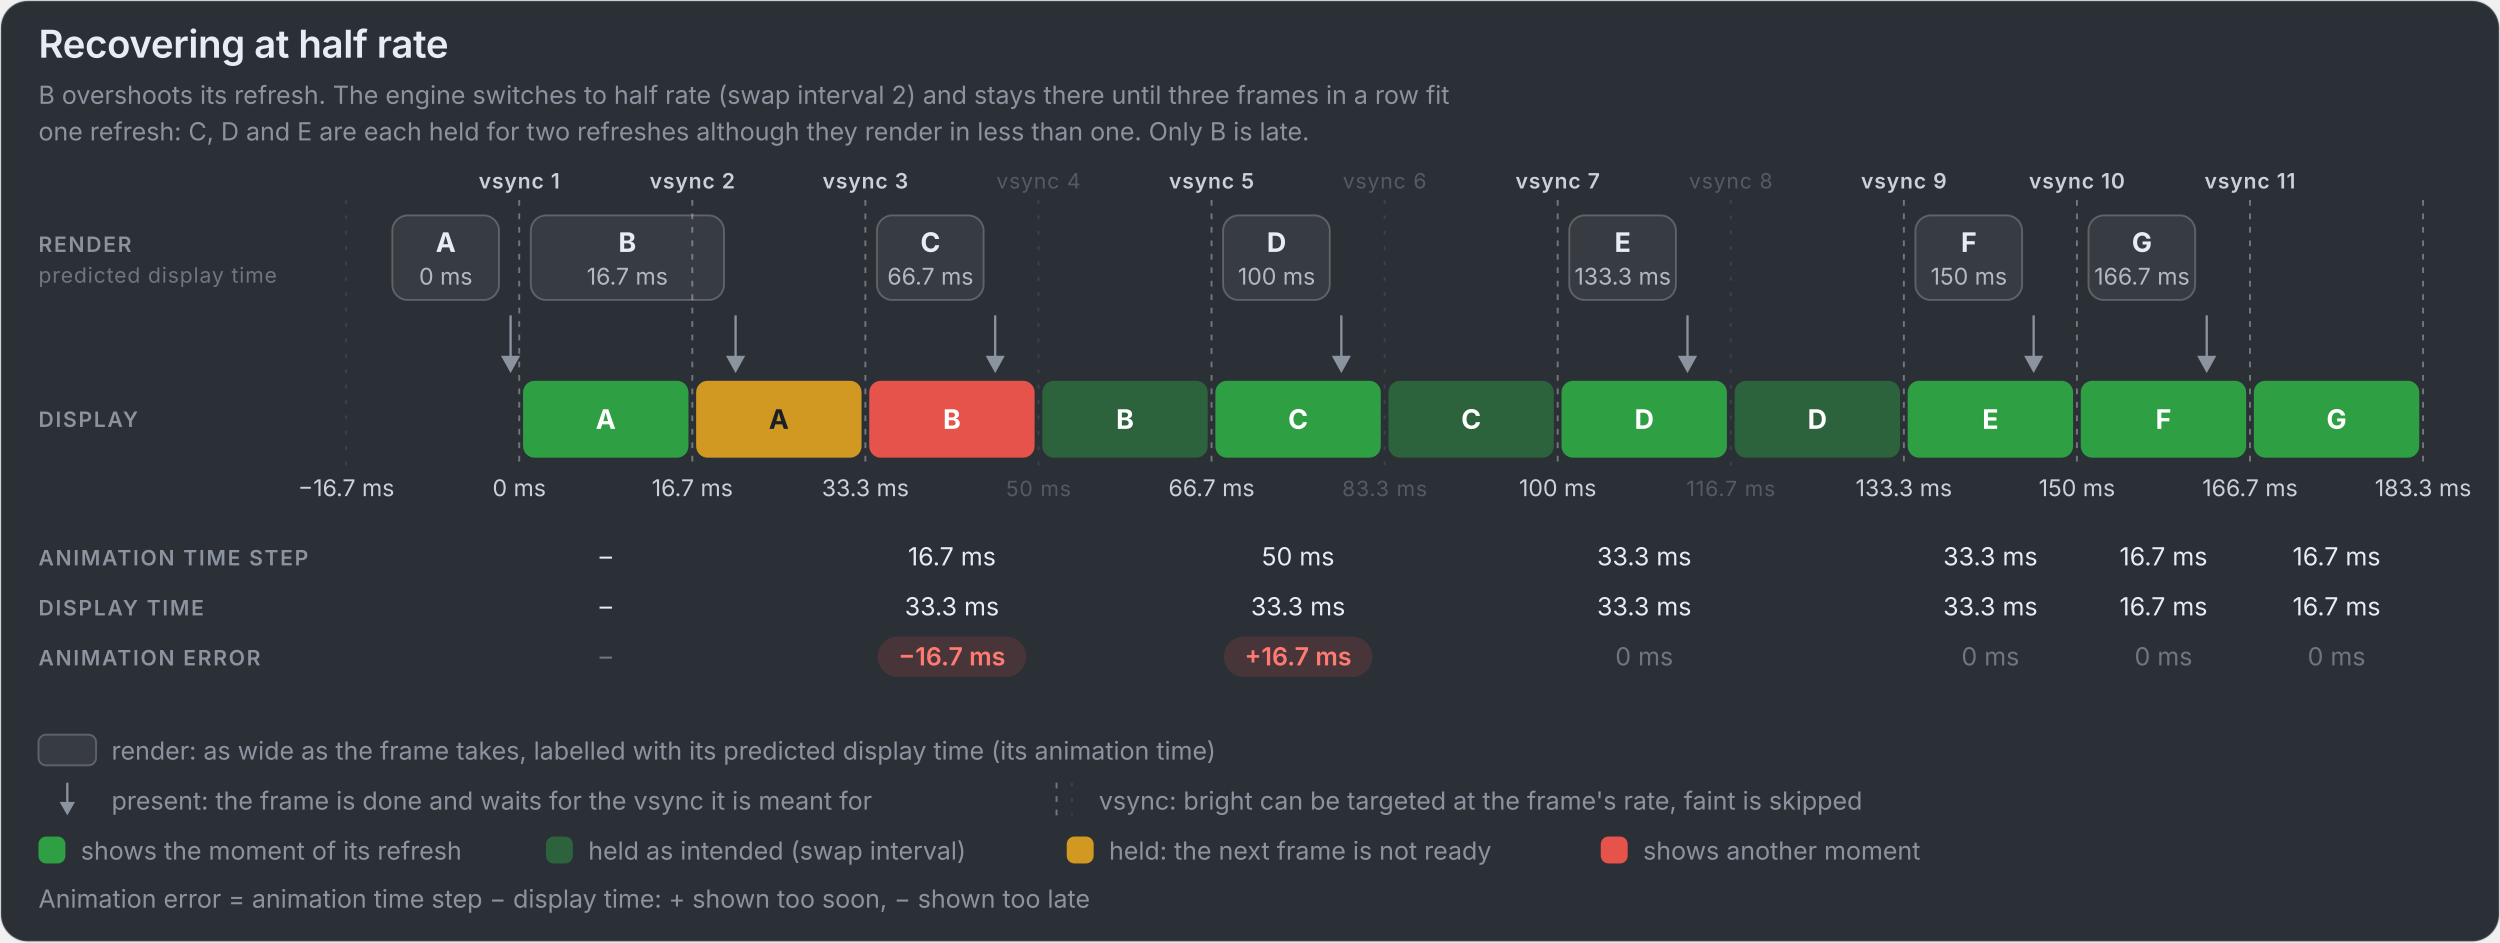
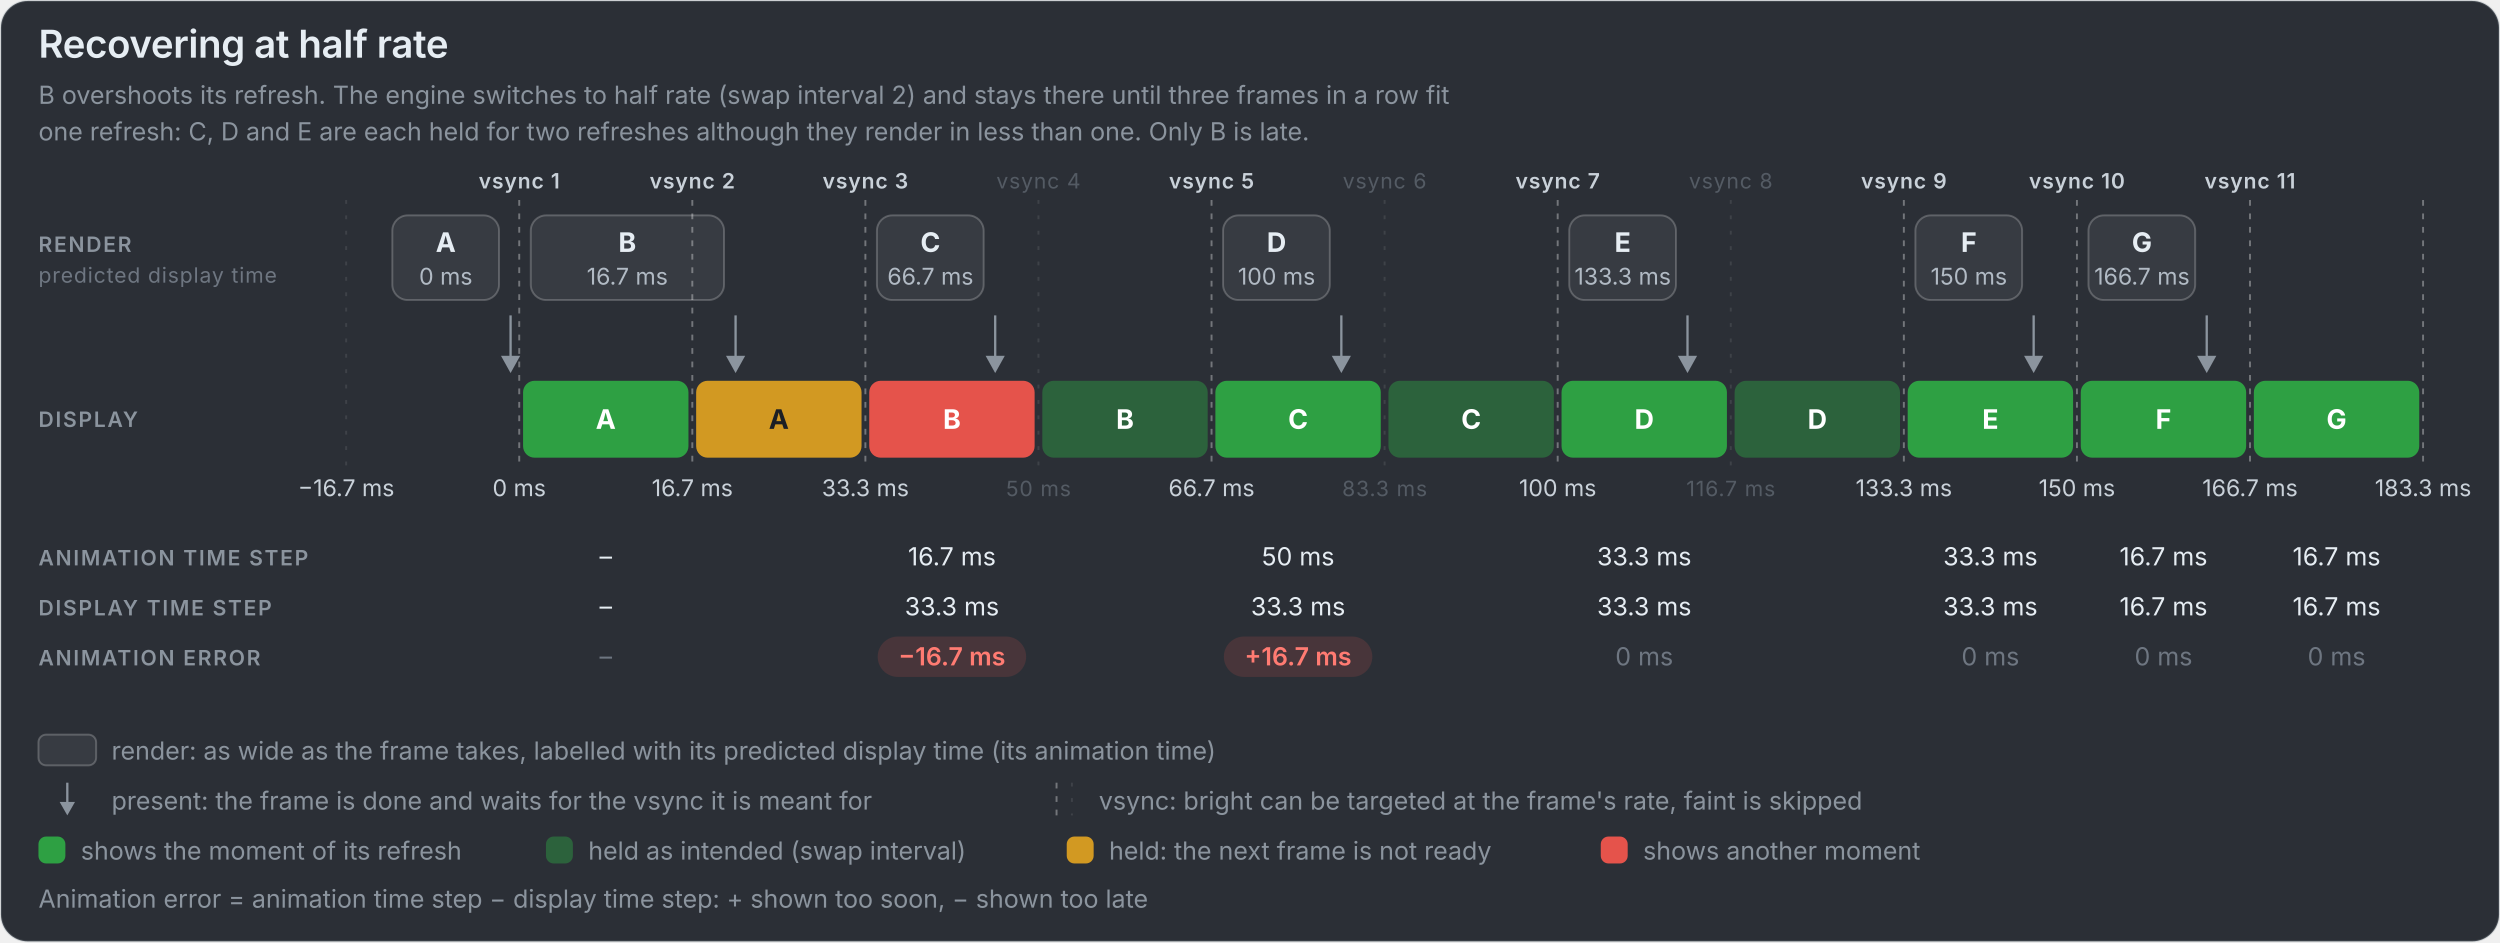
<svg xmlns="http://www.w3.org/2000/svg" width="1300" height="490" viewBox="0 0 1300 490" role="img" aria-label="Recovering at half rate">
  <style>
  text { font-family: "Segoe UI Variable Text", "Segoe UI", Inter, system-ui, -apple-system, "Helvetica Neue", Arial, sans-serif;
         font-size: 13px; fill: #e6edf3; font-variant-numeric: tabular-nums; }
  .card { fill: #1f242b; fill-opacity: 0.94; stroke: #8b949e; stroke-opacity: 0.25; stroke-width: 1; }
  .title { font-size: 20px; font-weight: 600; letter-spacing: -0.01em; }
  .sub { fill: #8b949e; }
  .label { font-size: 11px; font-weight: 600; letter-spacing: 0.08em; fill: #8b949e; }
  .vsync-n { font-size: 11px; fill: #6e7681; letter-spacing: 0.04em; }
  .axis { font-size: 12px; fill: #c9d1d9; }
  .vsync { stroke: #ffffff; stroke-opacity: 0.34; stroke-width: 1; stroke-dasharray: 3 4; }
  .vsync-skip { stroke: #ffffff; stroke-opacity: 0.09; stroke-width: 1; stroke-dasharray: 2 6; }
  .vsync-target { font-size: 11px; font-weight: 600; fill: #c9d1d9; letter-spacing: 0.04em; }
  .vsync-n-skip { font-size: 11px; fill: #545b64; letter-spacing: 0.04em; }
  .box { fill: #ffffff; fill-opacity: 0.06; stroke: #ffffff; stroke-opacity: 0.22; stroke-width: 1; }
  .frame { font-size: 14px; font-weight: 700; }
  .box-time { fill: #b1bac4; font-size: 12px; }
  .arrow { stroke: #8b949e; stroke-width: 1.2; }
  .arrowhead { fill: #8b949e; }
  .ok { fill: #2ea043; }
  .hold { fill: #2ea043; fill-opacity: 0.45; }
  .again { fill: #d29922; }
  .off { fill: #e5534b; }
  .cell-text { font-size: 14px; font-weight: 700; fill: #ffffff; }
  .dark-text { fill: #1c1f24; }
  .zero { fill: #6e7681; }
  .err { fill: #ff7b72; font-weight: 600; }
  .err-pill { fill: #e5534b; fill-opacity: 0.16; }
  .neutral { fill: #3d444d; }
  .lane { font-size: 15px; font-weight: 600; }
  .same { fill: #7ee787; font-weight: 600; }
</style>
  <rect class="card" x="0.5" y="0.5" width="1299" height="489" rx="14" />
  <text x="20.0" y="30.0" text-anchor="start" class="title">Recovering at half rate</text>
  <text x="20.0" y="54.0" text-anchor="start" class="sub">B overshoots its refresh. The engine switches to half rate (swap interval 2) and stays there until three frames in a row fit</text>
  <text x="20.0" y="73.0" text-anchor="start" class="sub">one refresh: C, D and E are each held for two refreshes although they render in less than one. Only B is late.</text>
  <line class="vsync-skip" x1="180.0" y1="104" x2="180.0" y2="243" />
  <text x="180.0" y="258.0" text-anchor="middle" class="axis">−16.7 ms</text>
  <line class="vsync" x1="270.0" y1="104" x2="270.0" y2="243" />
  <text x="270.0" y="258.0" text-anchor="middle" class="axis">0 ms</text>
  <text x="270.0" y="98.0" text-anchor="middle" class="vsync-target">vsync 1</text>
  <line class="vsync" x1="360.0" y1="104" x2="360.0" y2="243" />
  <text x="360.0" y="258.0" text-anchor="middle" class="axis">16.7 ms</text>
  <text x="360.0" y="98.0" text-anchor="middle" class="vsync-target">vsync 2</text>
  <line class="vsync" x1="450.0" y1="104" x2="450.0" y2="243" />
  <text x="450.0" y="258.0" text-anchor="middle" class="axis">33.3 ms</text>
  <text x="450.0" y="98.0" text-anchor="middle" class="vsync-target">vsync 3</text>
  <line class="vsync-skip" x1="540.0" y1="104" x2="540.0" y2="243" />
  <text x="540.0" y="258.0" text-anchor="middle" class="vsync-n-skip">50 ms</text>
  <text x="540.0" y="98.0" text-anchor="middle" class="vsync-n-skip">vsync 4</text>
  <line class="vsync" x1="630.0" y1="104" x2="630.0" y2="243" />
  <text x="630.0" y="258.0" text-anchor="middle" class="axis">66.7 ms</text>
  <text x="630.0" y="98.0" text-anchor="middle" class="vsync-target">vsync 5</text>
  <line class="vsync-skip" x1="720.0" y1="104" x2="720.0" y2="243" />
  <text x="720.0" y="258.0" text-anchor="middle" class="vsync-n-skip">83.3 ms</text>
  <text x="720.0" y="98.0" text-anchor="middle" class="vsync-n-skip">vsync 6</text>
  <line class="vsync" x1="810.0" y1="104" x2="810.0" y2="243" />
  <text x="810.0" y="258.0" text-anchor="middle" class="axis">100 ms</text>
  <text x="810.0" y="98.0" text-anchor="middle" class="vsync-target">vsync 7</text>
  <line class="vsync-skip" x1="900.0" y1="104" x2="900.0" y2="243" />
  <text x="900.0" y="258.0" text-anchor="middle" class="vsync-n-skip">116.7 ms</text>
  <text x="900.0" y="98.0" text-anchor="middle" class="vsync-n-skip">vsync 8</text>
  <line class="vsync" x1="990.0" y1="104" x2="990.0" y2="243" />
  <text x="990.0" y="258.0" text-anchor="middle" class="axis">133.3 ms</text>
  <text x="990.0" y="98.0" text-anchor="middle" class="vsync-target">vsync 9</text>
  <line class="vsync" x1="1080.0" y1="104" x2="1080.0" y2="243" />
  <text x="1080.0" y="258.0" text-anchor="middle" class="axis">150 ms</text>
  <text x="1080.0" y="98.0" text-anchor="middle" class="vsync-target">vsync 10</text>
  <line class="vsync" x1="1170.0" y1="104" x2="1170.0" y2="243" />
  <text x="1170.0" y="258.0" text-anchor="middle" class="axis">166.7 ms</text>
  <text x="1170.0" y="98.0" text-anchor="middle" class="vsync-target">vsync 11</text>
  <line class="vsync" x1="1260.0" y1="104" x2="1260.0" y2="243" />
  <text x="1260.0" y="258.0" text-anchor="middle" class="axis">183.3 ms</text>
  <text x="20.0" y="131.0" text-anchor="start" class="label">RENDER</text>
  <text x="20.0" y="147.0" text-anchor="start" class="vsync-n">predicted display time</text>
  <text x="20.0" y="222.0" text-anchor="start" class="label">DISPLAY</text>
  <text x="20.0" y="294.0" text-anchor="start" class="label">ANIMATION TIME STEP</text>
-   <text x="20.0" y="320.0" text-anchor="start" class="label">DISPLAY TIME</text>
+   <text x="20.0" y="320.0" text-anchor="start" class="label">DISPLAY TIME STEP</text>
  <text x="20.0" y="346.0" text-anchor="start" class="label">ANIMATION ERROR</text>
  <rect class="box" x="204.0" y="112" width="55.5" height="44" rx="8" />
  <text x="231.8" y="131.0" text-anchor="middle" class="frame">A</text>
  <text x="231.8" y="148.0" text-anchor="middle" class="box-time">0 ms</text>
  <line class="arrow" x1="265.5" y1="164" x2="265.5" y2="186" />
  <path class="arrowhead" d="M260.5,185 L270.5,185 L265.5,194 z" />
  <rect class="box" x="276.0" y="112" width="100.5" height="44" rx="8" />
  <text x="326.2" y="131.0" text-anchor="middle" class="frame">B</text>
  <text x="326.2" y="148.0" text-anchor="middle" class="box-time">16.7 ms</text>
  <line class="arrow" x1="382.5" y1="164" x2="382.5" y2="186" />
  <path class="arrowhead" d="M377.5,185 L387.5,185 L382.5,194 z" />
  <rect class="box" x="456.0" y="112" width="55.5" height="44" rx="8" />
  <text x="483.8" y="131.0" text-anchor="middle" class="frame">C</text>
  <text x="483.8" y="148.0" text-anchor="middle" class="box-time">66.7 ms</text>
  <line class="arrow" x1="517.5" y1="164" x2="517.5" y2="186" />
  <path class="arrowhead" d="M512.5,185 L522.5,185 L517.5,194 z" />
  <rect class="box" x="636.0" y="112" width="55.5" height="44" rx="8" />
  <text x="663.8" y="131.0" text-anchor="middle" class="frame">D</text>
  <text x="663.8" y="148.0" text-anchor="middle" class="box-time">100 ms</text>
  <line class="arrow" x1="697.5" y1="164" x2="697.5" y2="186" />
  <path class="arrowhead" d="M692.5,185 L702.5,185 L697.5,194 z" />
  <rect class="box" x="816.0" y="112" width="55.5" height="44" rx="8" />
  <text x="843.8" y="131.0" text-anchor="middle" class="frame">E</text>
  <text x="843.8" y="148.0" text-anchor="middle" class="box-time">133.3 ms</text>
  <line class="arrow" x1="877.5" y1="164" x2="877.5" y2="186" />
  <path class="arrowhead" d="M872.5,185 L882.5,185 L877.5,194 z" />
  <rect class="box" x="996.0" y="112" width="55.5" height="44" rx="8" />
  <text x="1023.8" y="131.0" text-anchor="middle" class="frame">F</text>
  <text x="1023.8" y="148.0" text-anchor="middle" class="box-time">150 ms</text>
  <line class="arrow" x1="1057.5" y1="164" x2="1057.5" y2="186" />
  <path class="arrowhead" d="M1052.5,185 L1062.5,185 L1057.5,194 z" />
  <rect class="box" x="1086.0" y="112" width="55.5" height="44" rx="8" />
  <text x="1113.8" y="131.0" text-anchor="middle" class="frame">G</text>
  <text x="1113.8" y="148.0" text-anchor="middle" class="box-time">166.7 ms</text>
  <line class="arrow" x1="1147.5" y1="164" x2="1147.5" y2="186" />
  <path class="arrowhead" d="M1142.5,185 L1152.5,185 L1147.5,194 z" />
  <rect class="ok" x="272.0" y="198" width="86.0" height="40" rx="6" />
  <text x="315.0" y="223.0" text-anchor="middle" class="cell-text">A</text>
  <text x="315.0" y="294.0" text-anchor="middle">–</text>
  <text x="315.0" y="320.0" text-anchor="middle">–</text>
  <text x="315.0" y="346.0" text-anchor="middle" class="zero">–</text>
  <rect class="again" x="362.0" y="198" width="86.0" height="40" rx="6" />
  <text x="405.0" y="223.0" text-anchor="middle" class="cell-text dark-text">A</text>
  <rect class="off" x="452.0" y="198" width="86.0" height="40" rx="6" />
  <text x="495.0" y="223.0" text-anchor="middle" class="cell-text">B</text>
  <text x="495.0" y="294.0" text-anchor="middle">16.7 ms</text>
  <text x="495.0" y="320.0" text-anchor="middle">33.3 ms</text>
  <rect class="err-pill" x="456.4" y="331" width="77.2" height="21" rx="10.5" />
  <text x="495.0" y="346.0" text-anchor="middle" class="err">−16.7 ms</text>
  <rect class="hold" x="542.0" y="198" width="86.0" height="40" rx="6" />
  <text x="585.0" y="223.0" text-anchor="middle" class="cell-text">B</text>
  <rect class="ok" x="632.0" y="198" width="86.0" height="40" rx="6" />
  <text x="675.0" y="223.0" text-anchor="middle" class="cell-text">C</text>
  <text x="675.0" y="294.0" text-anchor="middle">50 ms</text>
  <text x="675.0" y="320.0" text-anchor="middle">33.3 ms</text>
  <rect class="err-pill" x="636.4" y="331" width="77.2" height="21" rx="10.5" />
  <text x="675.0" y="346.0" text-anchor="middle" class="err">+16.7 ms</text>
  <rect class="hold" x="722.0" y="198" width="86.0" height="40" rx="6" />
  <text x="765.0" y="223.0" text-anchor="middle" class="cell-text">C</text>
  <rect class="ok" x="812.0" y="198" width="86.0" height="40" rx="6" />
  <text x="855.0" y="223.0" text-anchor="middle" class="cell-text">D</text>
  <text x="855.0" y="294.0" text-anchor="middle">33.3 ms</text>
  <text x="855.0" y="320.0" text-anchor="middle">33.3 ms</text>
  <text x="855.0" y="346.0" text-anchor="middle" class="zero">0 ms</text>
  <rect class="hold" x="902.0" y="198" width="86.0" height="40" rx="6" />
  <text x="945.0" y="223.0" text-anchor="middle" class="cell-text">D</text>
  <rect class="ok" x="992.0" y="198" width="86.0" height="40" rx="6" />
  <text x="1035.0" y="223.0" text-anchor="middle" class="cell-text">E</text>
  <text x="1035.0" y="294.0" text-anchor="middle">33.3 ms</text>
  <text x="1035.0" y="320.0" text-anchor="middle">33.3 ms</text>
  <text x="1035.0" y="346.0" text-anchor="middle" class="zero">0 ms</text>
  <rect class="ok" x="1082.0" y="198" width="86.0" height="40" rx="6" />
  <text x="1125.0" y="223.0" text-anchor="middle" class="cell-text">F</text>
  <text x="1125.0" y="294.0" text-anchor="middle">16.7 ms</text>
  <text x="1125.0" y="320.0" text-anchor="middle">16.7 ms</text>
  <text x="1125.0" y="346.0" text-anchor="middle" class="zero">0 ms</text>
  <rect class="ok" x="1172.0" y="198" width="86.0" height="40" rx="6" />
  <text x="1215.0" y="223.0" text-anchor="middle" class="cell-text">G</text>
  <text x="1215.0" y="294.0" text-anchor="middle">16.7 ms</text>
  <text x="1215.0" y="320.0" text-anchor="middle">16.7 ms</text>
  <text x="1215.0" y="346.0" text-anchor="middle" class="zero">0 ms</text>
  <rect class="box" x="20" y="382" width="30" height="16" rx="4" />
  <text x="58.0" y="395.0" text-anchor="start" class="sub">render: as wide as the frame takes, labelled with its predicted display time (its animation time)</text>
  <line class="arrow" x1="35.0" y1="407" x2="35.0" y2="418" />
  <path class="arrowhead" d="M31.0,417 L39.0,417 L35.0,424 z" />
  <text x="58.0" y="421.0" text-anchor="start" class="sub">present: the frame is done and waits for the vsync it is meant for</text>
  <line class="vsync" x1="549.4" y1="407" x2="549.4" y2="424" />
  <line class="vsync-skip" x1="557.4" y1="407" x2="557.4" y2="424" />
  <text x="571.4" y="421.0" text-anchor="start" class="sub">vsync: bright can be targeted at the frame's rate, faint is skipped</text>
  <rect class="ok" x="20.0" y="435" width="14" height="14" rx="4" />
  <text x="42.0" y="447.0" text-anchor="start" class="sub">shows the moment of its refresh</text>
  <rect class="hold" x="283.9" y="435" width="14" height="14" rx="4" />
  <text x="305.9" y="447.0" text-anchor="start" class="sub">held as intended (swap interval)</text>
  <rect class="again" x="554.7" y="435" width="14" height="14" rx="4" />
  <text x="576.7" y="447.0" text-anchor="start" class="sub">held: the next frame is not ready</text>
  <rect class="off" x="832.4" y="435" width="14" height="14" rx="4" />
  <text x="854.4" y="447.0" text-anchor="start" class="sub">shows another moment</text>
-   <text x="20.0" y="472.0" text-anchor="start" class="sub">Animation error = animation time step − display time: + shown too soon, − shown too late</text>
+   <text x="20.0" y="472.0" text-anchor="start" class="sub">Animation error = animation time step − display time step: + shown too soon, − shown too late</text>
</svg>
